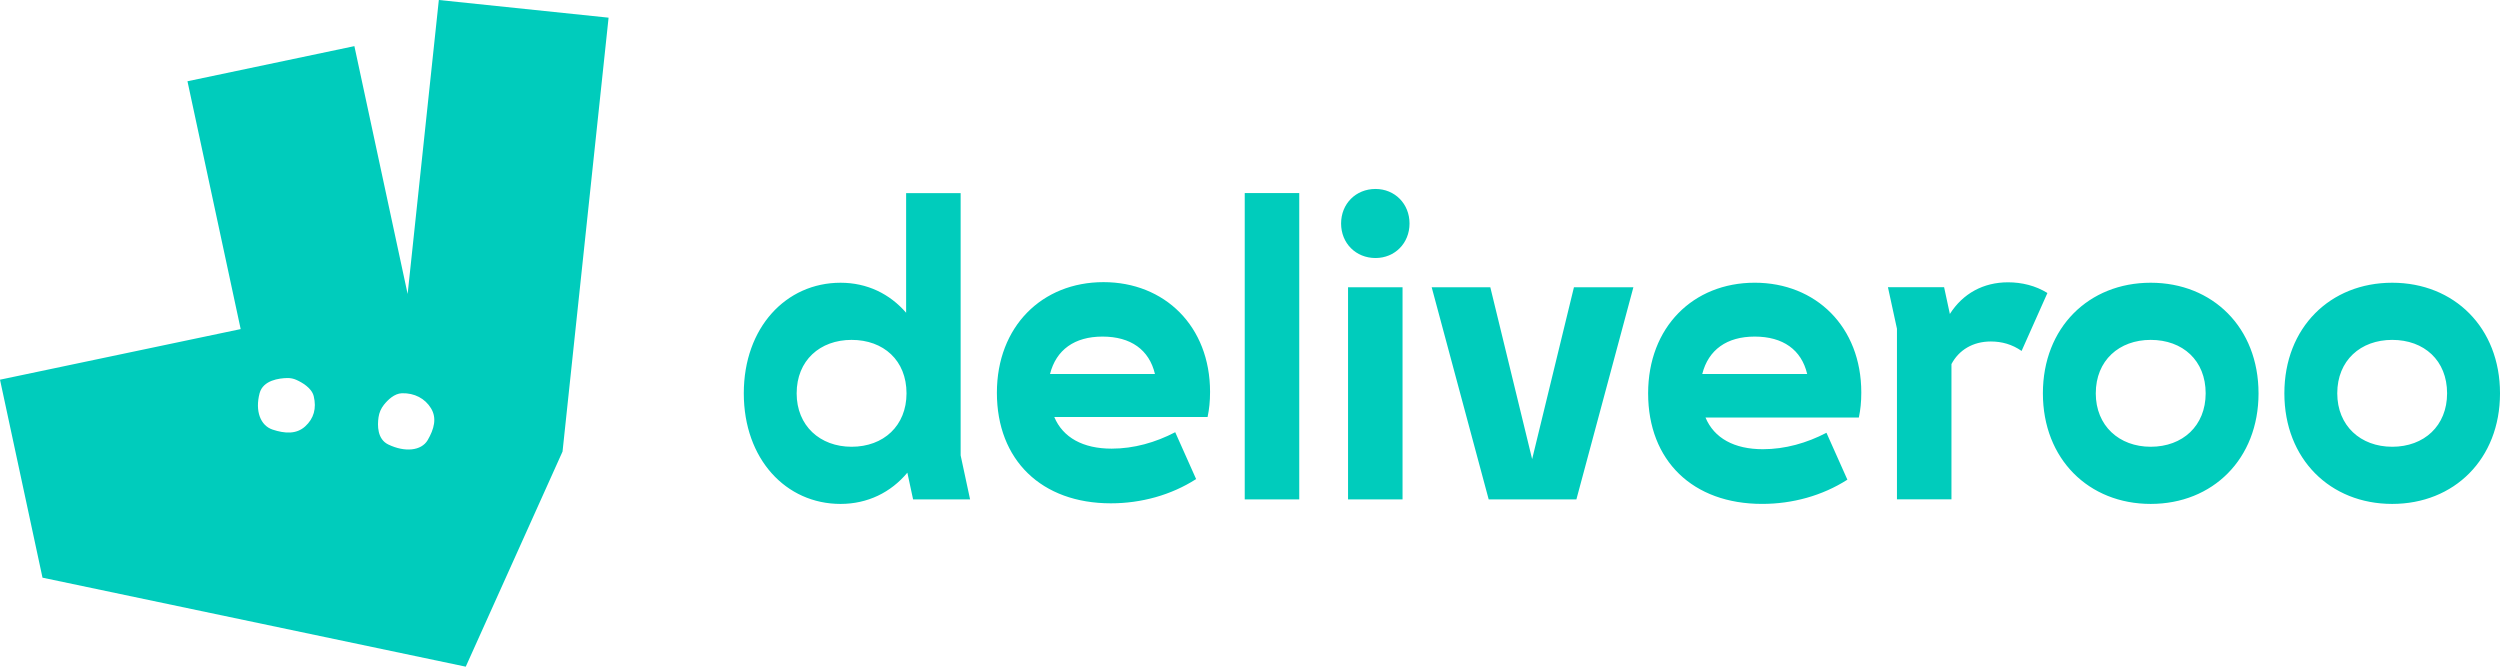
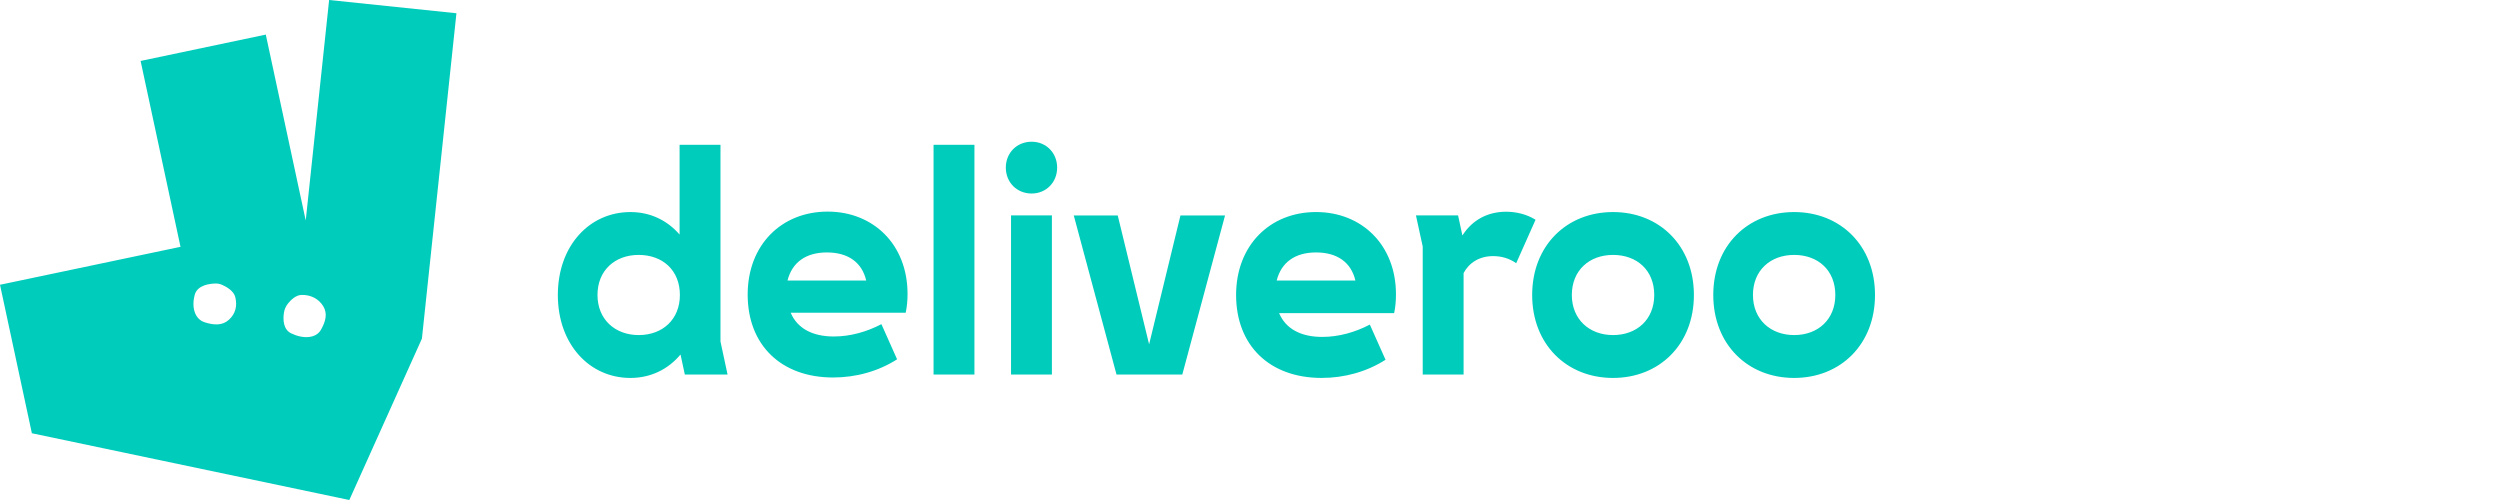
- <svg xmlns="http://www.w3.org/2000/svg" width="300" height="80" viewBox="0 0 300 80">
+ <svg xmlns="http://www.w3.org/2000/svg" width="200" height="40" viewBox="0 0 400 80">
  <path d="M116.41 59.926l-1.133-5.28V23.172h-6.542v14.357c-1.968-2.27-4.675-3.6-7.87-3.6-6.545 0-11.61 5.376-11.61 13.27 0 7.895 5.065 13.272 11.61 13.272 3.246 0 6.05-1.383 8.018-3.752l.688 3.207h6.84zm126.18-17.81l3.1-6.956c-1.428-.89-3.1-1.283-4.722-1.283-2.952 0-5.412 1.328-6.985 3.8l-.69-3.21h-6.74l1.082 4.982V59.92h6.54v-16.23c.885-1.677 2.56-2.712 4.723-2.712 1.332.002 2.56.346 3.692 1.135zm8.904 5.08c0-3.946 2.806-6.41 6.59-6.41 3.84 0 6.595 2.464 6.595 6.41 0 3.9-2.756 6.415-6.594 6.415-3.786 0-6.592-2.514-6.592-6.413zm-155.895 0c0-3.946 2.803-6.41 6.59-6.41 3.84 0 6.593 2.464 6.593 6.41 0 3.9-2.754 6.415-6.59 6.415-3.788 0-6.594-2.514-6.594-6.413zm191.462 6.415c-3.787 0-6.59-2.514-6.59-6.413 0-3.947 2.803-6.412 6.59-6.412 3.837 0 6.59 2.465 6.59 6.412 0 3.9-2.753 6.414-6.59 6.414zM138.594 44.88h-12.592c.738-2.91 2.95-4.49 6.295-4.49 3.395 0 5.61 1.58 6.297 4.49zm78.268 0H204.27c.737-2.91 2.95-4.49 6.295-4.49 3.395 0 5.61 1.58 6.297 4.49zm-27.695 15.048l6.84-25.457h-7.134l-5.016 20.622-5.02-20.623h-7.035l6.84 25.455h10.525zm-27.4 0h6.538V34.468h-6.54v25.458zm-18.233-2.44l-2.508-5.623c-2.362 1.233-4.97 1.973-7.626 1.973-3.442 0-5.853-1.332-6.887-3.8h18.397c.197-.936.297-1.873.297-3.008 0-7.894-5.46-13.173-12.79-13.173-7.378 0-12.79 5.33-12.79 13.272 0 8.09 5.362 13.27 13.676 13.27 3.64 0 7.23-.987 10.23-2.91zm143.528-23.56c-7.43 0-12.938 5.377-12.938 13.27 0 7.896 5.51 13.272 12.937 13.272 7.43 0 12.94-5.376 12.94-13.27 0-7.895-5.51-13.272-12.938-13.272zm-65.377 23.63l-2.51-5.625c-2.363 1.234-4.97 1.973-7.627 1.973-3.443 0-5.854-1.33-6.887-3.8h18.4c.197-.936.294-1.873.294-3.007 0-7.894-5.46-13.173-12.79-13.173-7.38 0-12.79 5.327-12.79 13.272 0 8.09 5.363 13.27 13.676 13.27 3.64.003 7.23-.983 10.235-2.908zm49.338-10.36c0-7.893-5.51-13.27-12.938-13.27-7.43 0-12.938 5.377-12.938 13.27 0 7.896 5.51 13.272 12.937 13.272 7.43 0 12.94-5.376 12.94-13.27zM155.91 59.927V23.17h-6.542v36.755h6.542zm13.233-33.108c0-2.368-1.77-4.144-4.082-4.144-2.36 0-4.13 1.776-4.13 4.144 0 2.368 1.77 4.144 4.132 4.144 2.31 0 4.08-1.776 4.08-4.144zM48.916 35.276l-6.39-29.74-20.03 4.215 6.385 29.74L0 45.563 5.1 69.32 55.89 80l11.614-25.813L73.03 2.12 52.66 0l-3.744 35.276zM32.712 51.552c-1.466-.482-2.118-2.237-1.562-4.36.414-1.575 2.362-1.81 3.337-1.828.37-.006.735.068 1.07.218.69.31 1.857.968 2.094 1.973.343 1.45.013 2.667-1.034 3.616-1.05.953-2.434.866-3.904.382zm13.882 1.788c-1.324-.642-1.314-2.277-1.17-3.274.078-.543.298-1.055.642-1.487.473-.594 1.263-1.367 2.175-1.39 1.485-.04 2.762.62 3.483 1.812.724 1.188.362 2.498-.4 3.81-.767 1.307-2.764 1.48-4.73.528z" fill="#00CCBC" fill-rule="evenodd" />
</svg>
